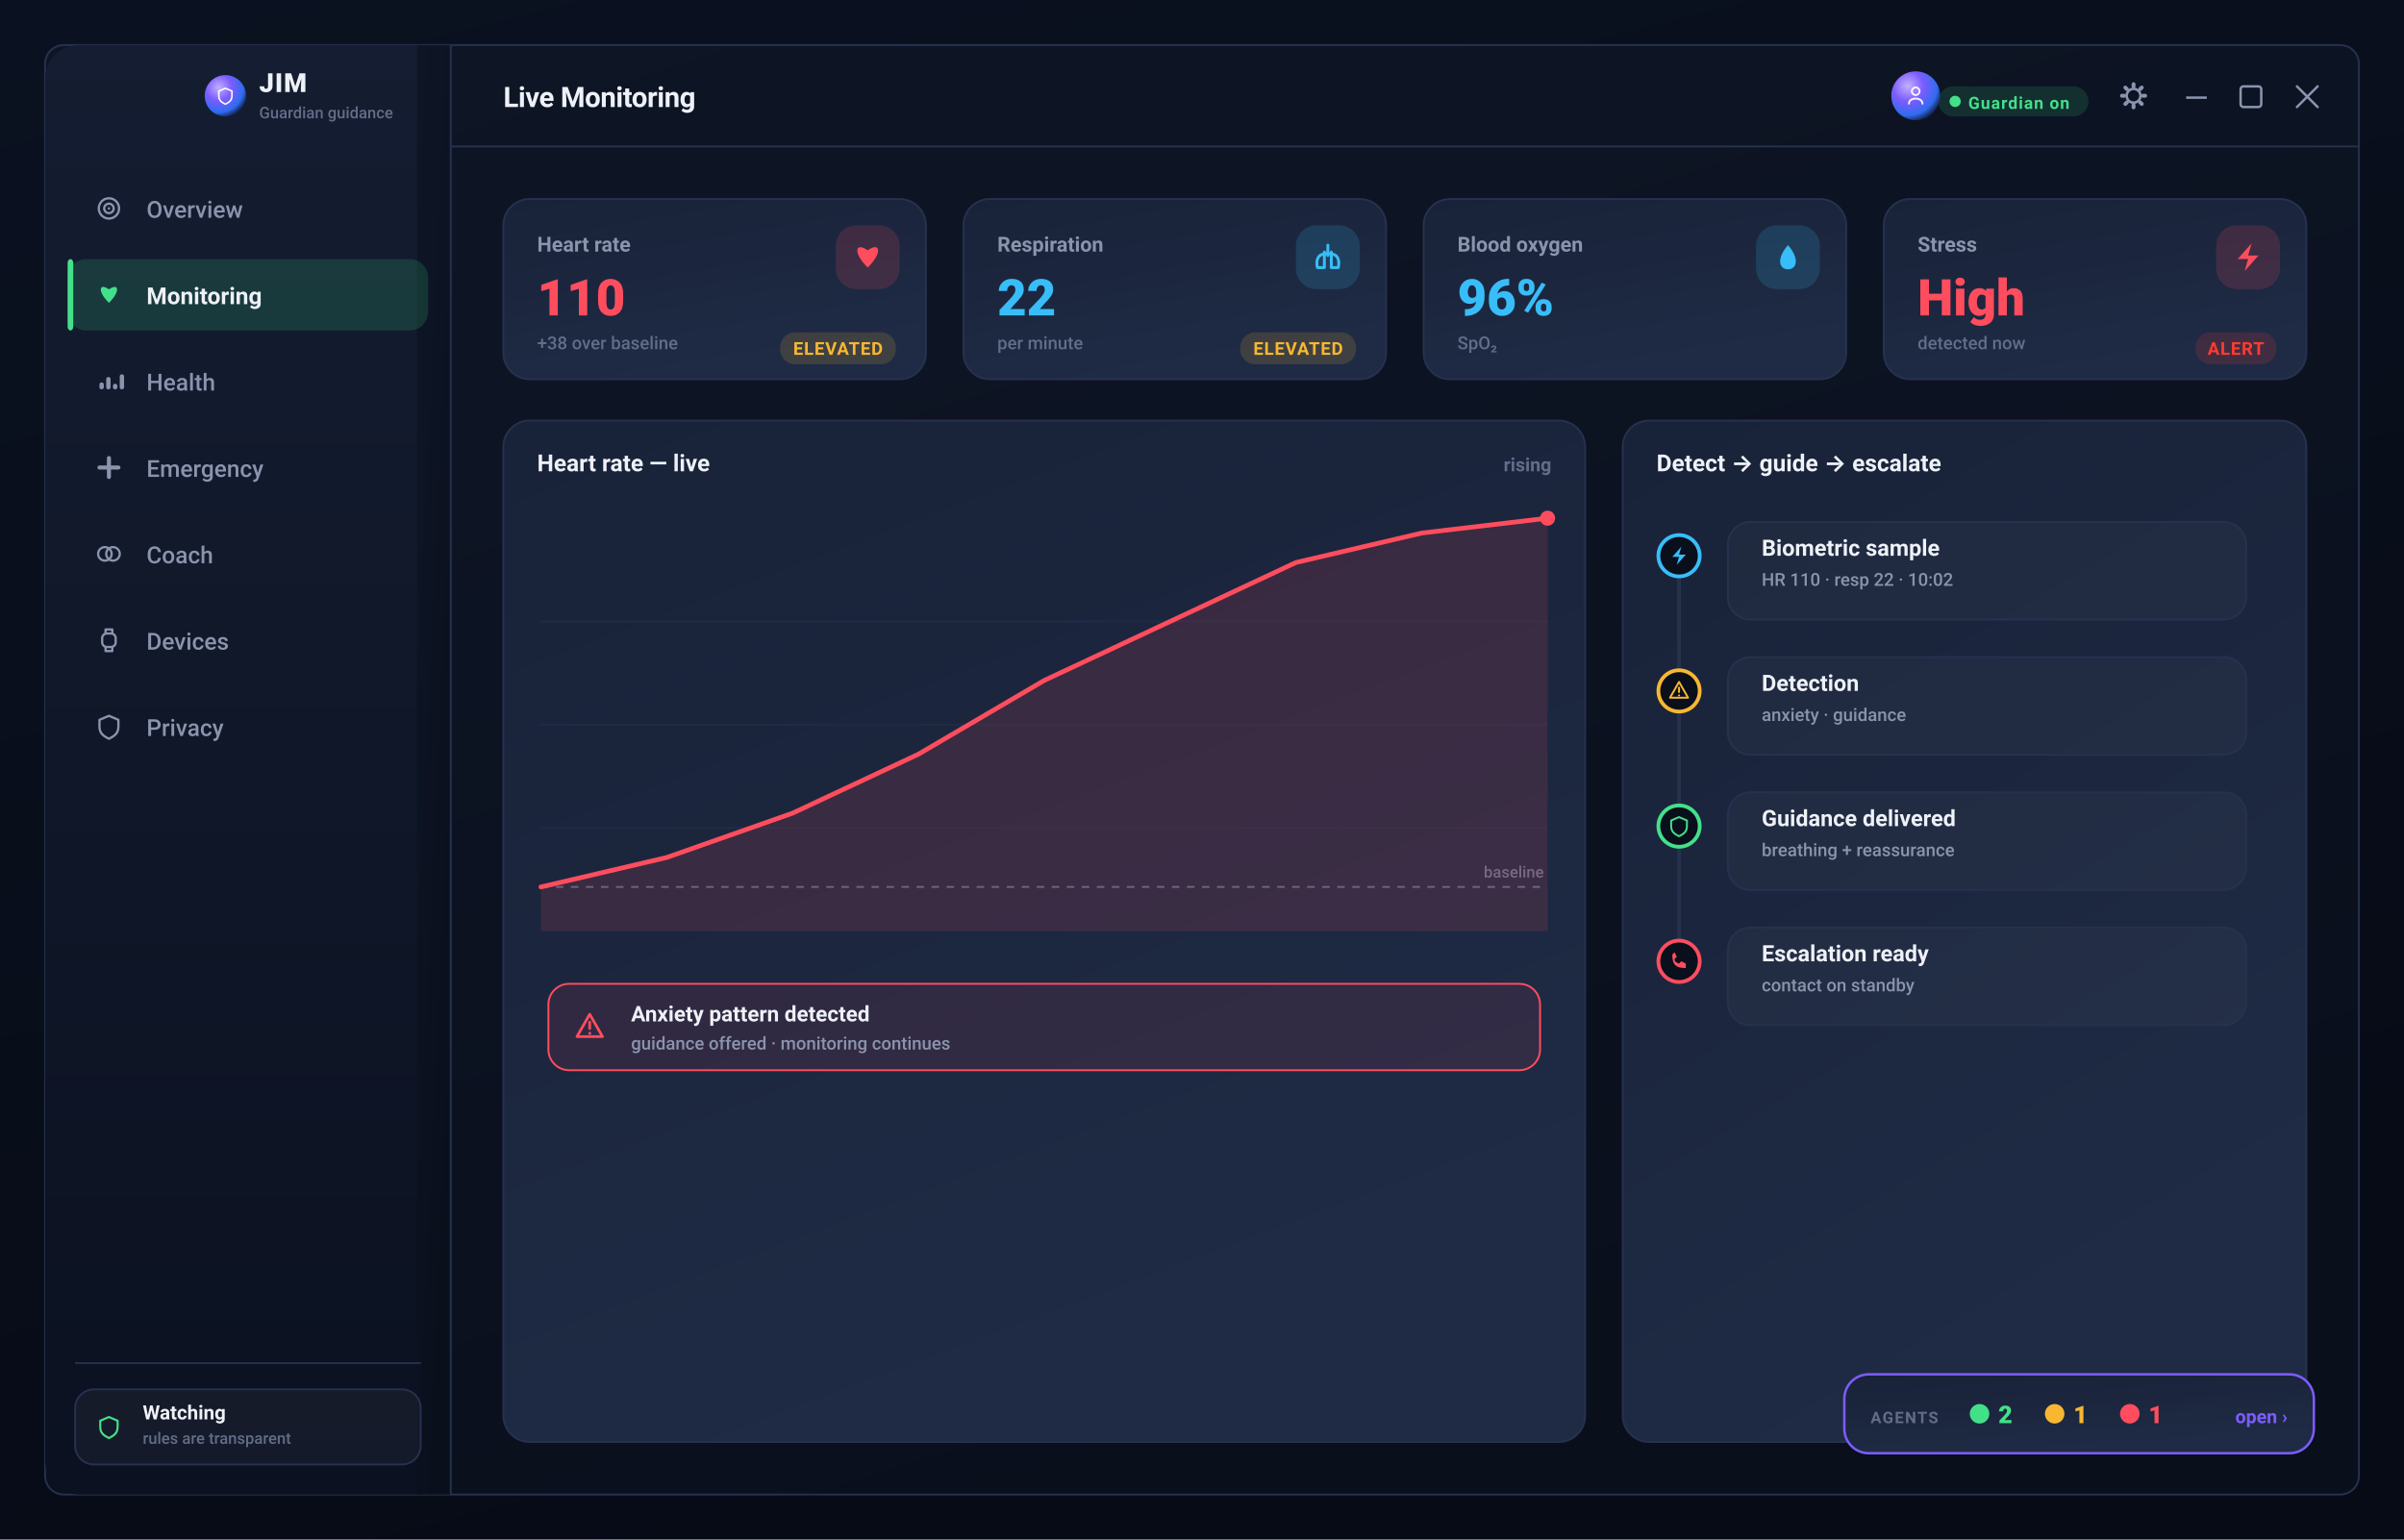
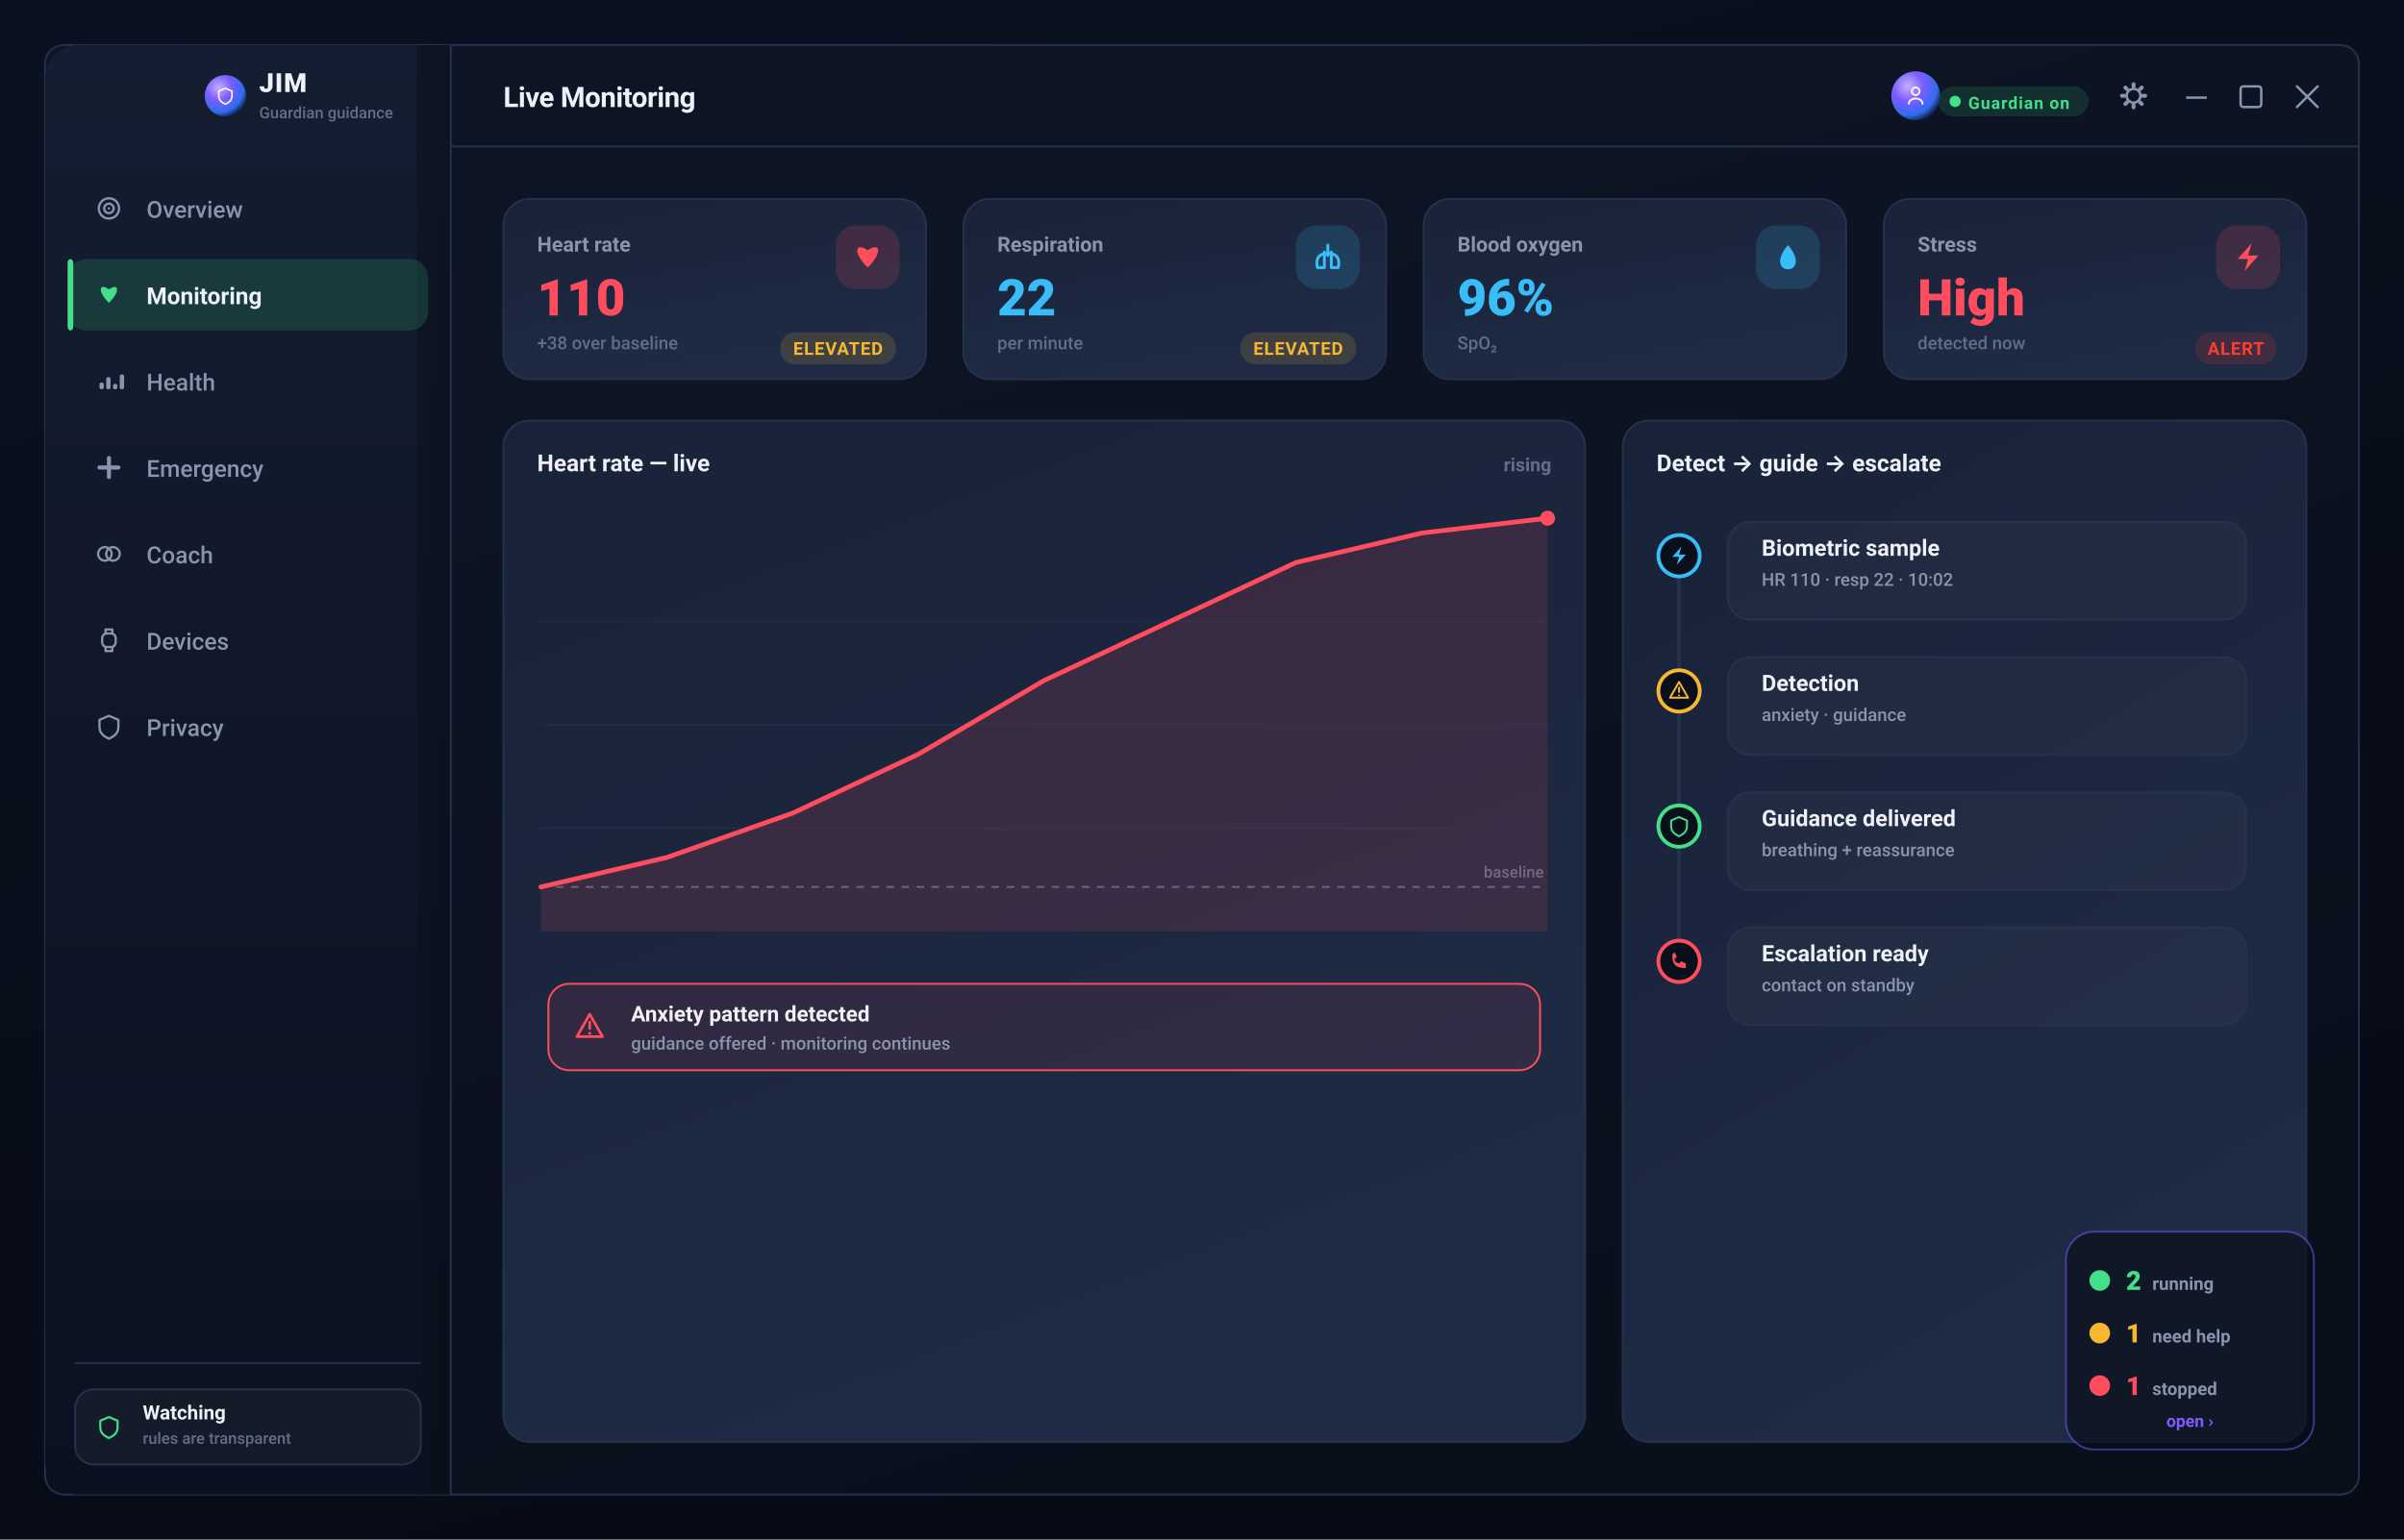
<svg xmlns="http://www.w3.org/2000/svg" width="1280" height="820" viewBox="0 0 1280 820" role="img" aria-label="Jim Mini — Live Monitoring">
  <defs>
    <linearGradient id="gPage" x1="0" y1="0" x2="0.4" y2="1">
      <stop offset="0" stop-color="#0a1120" />
      <stop offset="1" stop-color="#070b16" />
    </linearGradient>
    <linearGradient id="gScr" x1="0" y1="0" x2="0.5" y2="1">
      <stop offset="0" stop-color="#0e1626" />
      <stop offset="1" stop-color="#0a0f1c" />
    </linearGradient>
    <linearGradient id="gSide" x1="0" y1="0" x2="0" y2="1">
      <stop offset="0" stop-color="#141d31" />
      <stop offset="1" stop-color="#0b1120" />
    </linearGradient>
    <linearGradient id="gCard" x1="0" y1="0" x2="0.4" y2="1">
      <stop offset="0" stop-color="#182238" />
      <stop offset="1" stop-color="#1f2b45" />
    </linearGradient>
    <linearGradient id="gBrand" x1="0" y1="0" x2="1" y2="0">
      <stop offset="0" stop-color="#7c5cff" />
      <stop offset="1" stop-color="#3aa0ff" />
    </linearGradient>
    <linearGradient id="gEmer" x1="0" y1="0" x2="0" y2="1">
      <stop offset="0" stop-color="#ff5b52" />
      <stop offset="1" stop-color="#ff3b30" />
    </linearGradient>
    <linearGradient id="mV" x1="0" y1="0" x2="1" y2="0">
      <stop offset="0" stop-color="#7c5cff" />
      <stop offset="1" stop-color="#3aa0ff" />
    </linearGradient>
    <linearGradient id="mG" x1="0" y1="0" x2="1" y2="0">
      <stop offset="0" stop-color="#2fd27a" />
      <stop offset="1" stop-color="#43e08a" />
    </linearGradient>
    <linearGradient id="mO" x1="0" y1="0" x2="1" y2="0">
      <stop offset="0" stop-color="#f7b731" />
      <stop offset="1" stop-color="#ff7a45" />
    </linearGradient>
    <radialGradient id="orb" cx="34%" cy="30%" r="75%">
      <stop offset="0" stop-color="#c3b0ff" />
      <stop offset="42%" stop-color="#7c5cff" />
      <stop offset="80%" stop-color="#2f6cf0" />
      <stop offset="100%" stop-color="#14204a" />
    </radialGradient>
  </defs>
  <rect x="0.0" y="0.0" width="1280.0" height="820.0" rx="0" fill="url(#gPage)" />
  <rect x="24" y="24" width="1232" height="772" rx="10" fill="url(#gScr)" stroke="#26314e" stroke-width="1" />
  <rect x="24.0" y="24.0" width="216.0" height="772.0" rx="18" fill="url(#gSide)" />
  <rect x="222.0" y="24.0" width="18.0" height="772.0" rx="0" fill="url(#gScr)" />
  <line x1="240" y1="24" x2="240" y2="796" stroke="#26314e" stroke-width="1" />
  <line x1="240" y1="78" x2="1256" y2="78" stroke="#26314e" stroke-width="1" />
  <line x1="1164" y1="52" x2="1175" y2="52" stroke="#8a94ad" stroke-width="1.3" />
  <rect x="1193.0" y="46.0" width="11.0" height="11.0" rx="1.5" fill="none" stroke="#8a94ad" stroke-width="1.3" />
  <path d="M1223 46 l11 11 M1234 46 l-11 11" stroke="#8a94ad" stroke-width="1.3" stroke-linecap="round" />
  <circle cx="120" cy="51" r="11" fill="url(#orb)" />
  <path d="M120 47.0 l3.5 1.5 v2.5 c0 2.5 -1.5 3.5 -3.5 4.5 c-2.0 -1.0 -3.5 -2.0 -3.5 -4.5 v-2.5 Z" fill="none" stroke="rgba(255,255,255,0.95)" stroke-width="0.85" stroke-linecap="round" stroke-linejoin="round" />
  <text x="138.0" y="49.0" font-family="-apple-system,BlinkMacSystemFont,'SF Pro Text','Segoe UI',Roboto,system-ui,sans-serif" font-size="14" font-weight="800" fill="#eef1f7" text-anchor="start" letter-spacing="0.5">JIM</text>
  <text x="138.0" y="63.0" font-family="-apple-system,BlinkMacSystemFont,'SF Pro Text','Segoe UI',Roboto,system-ui,sans-serif" font-size="8.5" font-weight="500" fill="#626d88" text-anchor="start">Guardian guidance</text>
  <text x="268.0" y="57.0" font-family="-apple-system,BlinkMacSystemFont,'SF Pro Text','Segoe UI',Roboto,system-ui,sans-serif" font-size="15" font-weight="700" fill="#eef1f7" text-anchor="start" letter-spacing="-0.2">Live Monitoring</text>
  <rect x="1134.96" y="43.8" width="2.08" height="3.2" rx="1" transform="rotate(0 1136 51)" fill="#8a94ad" />
  <rect x="1134.96" y="43.8" width="2.08" height="3.2" rx="1" transform="rotate(45 1136 51)" fill="#8a94ad" />
  <rect x="1134.96" y="43.8" width="2.08" height="3.2" rx="1" transform="rotate(90 1136 51)" fill="#8a94ad" />
  <rect x="1134.96" y="43.8" width="2.08" height="3.2" rx="1" transform="rotate(135 1136 51)" fill="#8a94ad" />
  <rect x="1134.96" y="43.8" width="2.08" height="3.2" rx="1" transform="rotate(180 1136 51)" fill="#8a94ad" />
  <rect x="1134.96" y="43.8" width="2.08" height="3.2" rx="1" transform="rotate(225 1136 51)" fill="#8a94ad" />
  <rect x="1134.96" y="43.8" width="2.08" height="3.2" rx="1" transform="rotate(270 1136 51)" fill="#8a94ad" />
  <rect x="1134.96" y="43.8" width="2.08" height="3.2" rx="1" transform="rotate(315 1136 51)" fill="#8a94ad" />
  <circle cx="1136" cy="51" r="3.68" fill="none" stroke="#8a94ad" stroke-width="1.36" stroke-linecap="round" stroke-linejoin="round" />
  <rect x="1032.0" y="46.0" width="80.0" height="16.0" rx="8" fill="rgba(67,224,138,0.14)" />
  <circle cx="1041.0" cy="54" r="3" fill="#43e08a" />
  <text x="1048.0" y="58.0" font-family="-apple-system,BlinkMacSystemFont,'SF Pro Text','Segoe UI',Roboto,system-ui,sans-serif" font-size="9" font-weight="700" fill="#43e08a" text-anchor="start" letter-spacing="0.5">Guardian on</text>
  <circle cx="1020" cy="51" r="13" fill="url(#orb)" />
  <circle cx="1020" cy="48.6" r="2.04" fill="none" stroke="rgba(255,255,255,0.9)" stroke-width="1.02" stroke-linecap="round" stroke-linejoin="round" />
  <path d="M1016.4 55.2 c0 -3.6 7.2 -3.6 7.2 0" fill="none" stroke="rgba(255,255,255,0.9)" stroke-width="1.02" stroke-linecap="round" stroke-linejoin="round" />
  <circle cx="58" cy="111" r="5.4" fill="none" stroke="#8a94ad" stroke-width="1.22" stroke-linecap="round" stroke-linejoin="round" />
  <circle cx="58" cy="111" r="2.52" fill="none" stroke="#8a94ad" stroke-width="1.22" stroke-linecap="round" stroke-linejoin="round" />
  <circle cx="58" cy="111" r="0.648" fill="#8a94ad" />
  <text x="78.0" y="116.0" font-family="-apple-system,BlinkMacSystemFont,'SF Pro Text','Segoe UI',Roboto,system-ui,sans-serif" font-size="12.5" font-weight="500" fill="#8a94ad" text-anchor="start">Overview</text>
  <rect x="36.0" y="138.0" width="192.0" height="38.0" rx="10" fill="rgba(67,224,138,0.16)" />
  <rect x="36.0" y="138.0" width="3.0" height="38.0" rx="2" fill="#43e08a" />
  <path d="M58 161.32 C51.52 154.84,52.96 150.52,58 154.12 C63.04 150.52,64.48 154.84,58 161.32 Z" fill="#43e08a" />
  <text x="78.0" y="162.0" font-family="-apple-system,BlinkMacSystemFont,'SF Pro Text','Segoe UI',Roboto,system-ui,sans-serif" font-size="12.5" font-weight="650" fill="#eef1f7" text-anchor="start">Monitoring</text>
  <rect x="52.96" y="203.72" width="2.304" height="3.6" rx="1" fill="#8a94ad" />
  <rect x="56.56" y="200.84" width="2.304" height="6.48" rx="1" fill="#8a94ad" />
  <rect x="60.16" y="204.44" width="2.304" height="2.88" rx="1" fill="#8a94ad" />
  <rect x="63.76" y="199.4" width="2.304" height="7.92" rx="1" fill="#8a94ad" />
  <text x="78.0" y="208.0" font-family="-apple-system,BlinkMacSystemFont,'SF Pro Text','Segoe UI',Roboto,system-ui,sans-serif" font-size="12.5" font-weight="500" fill="#8a94ad" text-anchor="start">Health</text>
  <path d="M58 243.96 v10.08 M52.96 249 h10.08" fill="none" stroke="#8a94ad" stroke-width="2.16" stroke-linecap="round" />
  <text x="78.0" y="254.0" font-family="-apple-system,BlinkMacSystemFont,'SF Pro Text','Segoe UI',Roboto,system-ui,sans-serif" font-size="12.5" font-weight="500" fill="#8a94ad" text-anchor="start">Emergency</text>
  <circle cx="55.84" cy="295" r="3.6" fill="none" stroke="#8a94ad" stroke-width="1.22" stroke-linecap="round" stroke-linejoin="round" />
  <circle cx="60.16" cy="295" r="3.6" fill="none" stroke="#8a94ad" stroke-width="1.22" stroke-linecap="round" stroke-linejoin="round" />
  <text x="78.0" y="300.0" font-family="-apple-system,BlinkMacSystemFont,'SF Pro Text','Segoe UI',Roboto,system-ui,sans-serif" font-size="12.5" font-weight="500" fill="#8a94ad" text-anchor="start">Coach</text>
  <rect x="54.4" y="337.4" width="7.2" height="7.2" rx="2.5" fill="none" stroke="#8a94ad" stroke-width="1.22" stroke-linecap="round" stroke-linejoin="round" />
  <path d="M56.2 337.4 v-2.16 h3.6 v2.16 M56.2 344.6 v2.16 h3.6 v-2.16" fill="none" stroke="#8a94ad" stroke-width="1.22" stroke-linecap="round" stroke-linejoin="round" />
  <text x="78.0" y="346.0" font-family="-apple-system,BlinkMacSystemFont,'SF Pro Text','Segoe UI',Roboto,system-ui,sans-serif" font-size="12.5" font-weight="500" fill="#8a94ad" text-anchor="start">Devices</text>
  <path d="M58 381.24 l5.04 2.16 v3.6 c0 3.6 -2.16 5.04 -5.04 6.48 c-2.88 -1.44 -5.04 -2.88 -5.04 -6.48 v-3.6 Z" fill="none" stroke="#8a94ad" stroke-width="1.22" stroke-linecap="round" stroke-linejoin="round" />
  <text x="78.0" y="392.0" font-family="-apple-system,BlinkMacSystemFont,'SF Pro Text','Segoe UI',Roboto,system-ui,sans-serif" font-size="12.5" font-weight="500" fill="#8a94ad" text-anchor="start">Privacy</text>
  <line x1="40" y1="726" x2="224" y2="726" stroke="#26314e" stroke-width="1" />
  <rect x="40.0" y="740.0" width="184.0" height="40.0" rx="10" fill="rgba(255,255,255,0.04)" stroke="#26314e" stroke-width="1" />
  <path d="M58 754.72 l4.62 1.98 v3.3 c0 3.3 -1.98 4.62 -4.62 5.94 c-2.64 -1.32 -4.62 -2.64 -4.62 -5.94 v-3.3 Z" fill="none" stroke="#43e08a" stroke-width="1.12" stroke-linecap="round" stroke-linejoin="round" />
  <text x="76.0" y="756.0" font-family="-apple-system,BlinkMacSystemFont,'SF Pro Text','Segoe UI',Roboto,system-ui,sans-serif" font-size="10.5" font-weight="650" fill="#eef1f7" text-anchor="start">Watching</text>
  <text x="76.0" y="769.0" font-family="-apple-system,BlinkMacSystemFont,'SF Pro Text','Segoe UI',Roboto,system-ui,sans-serif" font-size="8.5" font-weight="500" fill="#626d88" text-anchor="start">rules are transparent</text>
  <rect x="268.0" y="106.0" width="225.0" height="96.0" rx="14" fill="url(#gCard)" stroke="#26314e" stroke-width="1" />
  <text x="286.0" y="134.0" font-family="-apple-system,BlinkMacSystemFont,'SF Pro Text','Segoe UI',Roboto,system-ui,sans-serif" font-size="11" font-weight="600" fill="#8a94ad" text-anchor="start">Heart rate</text>
  <text x="286.0" y="168.0" font-family="-apple-system,BlinkMacSystemFont,'SF Pro Text','Segoe UI',Roboto,system-ui,sans-serif" font-size="27" font-weight="800" fill="#ff4d5e" text-anchor="start">110</text>
  <text x="286.0" y="186.0" font-family="-apple-system,BlinkMacSystemFont,'SF Pro Text','Segoe UI',Roboto,system-ui,sans-serif" font-size="9.5" font-weight="500" fill="#626d88" text-anchor="start">+38 over baseline</text>
  <rect x="445.0" y="120.0" width="34.0" height="34.0" rx="11" fill="rgba(255,77,94,0.16)" />
  <path d="M462.0 142.52 C453.72 134.24,455.56 128.72,462.0 133.32 C468.44 128.72,470.28 134.24,462.0 142.52 Z" fill="#ff4d5e" />
  <rect x="415.4" y="177.0" width="61.6" height="17.0" rx="8" fill="rgba(247,183,49,0.15)" />
  <text x="446.2" y="189.0" font-family="-apple-system,BlinkMacSystemFont,'SF Pro Text','Segoe UI',Roboto,system-ui,sans-serif" font-size="9.5" font-weight="700" fill="#f7b731" text-anchor="middle" letter-spacing="0.4">ELEVATED</text>
  <rect x="513.0" y="106.0" width="225.0" height="96.0" rx="14" fill="url(#gCard)" stroke="#26314e" stroke-width="1" />
  <text x="531.0" y="134.0" font-family="-apple-system,BlinkMacSystemFont,'SF Pro Text','Segoe UI',Roboto,system-ui,sans-serif" font-size="11" font-weight="600" fill="#8a94ad" text-anchor="start">Respiration</text>
  <text x="531.0" y="168.0" font-family="-apple-system,BlinkMacSystemFont,'SF Pro Text','Segoe UI',Roboto,system-ui,sans-serif" font-size="27" font-weight="800" fill="#38bdf8" text-anchor="start">22</text>
  <text x="531.0" y="186.0" font-family="-apple-system,BlinkMacSystemFont,'SF Pro Text','Segoe UI',Roboto,system-ui,sans-serif" font-size="9.5" font-weight="500" fill="#626d88" text-anchor="start">per minute</text>
  <rect x="690.0" y="120.0" width="34.0" height="34.0" rx="11" fill="rgba(56,189,248,0.16)" />
  <path d="M707.0 130.56 v5.52" fill="none" stroke="#38bdf8" stroke-width="1.56" stroke-linecap="round" stroke-linejoin="round" />
  <path d="M706.08 135.16 c-4.6 0 -5.52 3.68 -4.6 7.36 l3.68 0 v-8.28" fill="none" stroke="#38bdf8" stroke-width="1.56" stroke-linecap="round" stroke-linejoin="round" />
  <path d="M707.92 135.16 c4.6 0 5.52 3.68 4.6 7.36 l-3.68 0 v-8.28" fill="none" stroke="#38bdf8" stroke-width="1.56" stroke-linecap="round" stroke-linejoin="round" />
  <rect x="660.4" y="177.0" width="61.6" height="17.0" rx="8" fill="rgba(247,183,49,0.15)" />
  <text x="691.2" y="189.0" font-family="-apple-system,BlinkMacSystemFont,'SF Pro Text','Segoe UI',Roboto,system-ui,sans-serif" font-size="9.5" font-weight="700" fill="#f7b731" text-anchor="middle" letter-spacing="0.4">ELEVATED</text>
  <rect x="758.0" y="106.0" width="225.0" height="96.0" rx="14" fill="url(#gCard)" stroke="#26314e" stroke-width="1" />
  <text x="776.0" y="134.0" font-family="-apple-system,BlinkMacSystemFont,'SF Pro Text','Segoe UI',Roboto,system-ui,sans-serif" font-size="11" font-weight="600" fill="#8a94ad" text-anchor="start">Blood oxygen</text>
  <text x="776.0" y="168.0" font-family="-apple-system,BlinkMacSystemFont,'SF Pro Text','Segoe UI',Roboto,system-ui,sans-serif" font-size="27" font-weight="800" fill="#38bdf8" text-anchor="start">96%</text>
  <text x="776.0" y="186.0" font-family="-apple-system,BlinkMacSystemFont,'SF Pro Text','Segoe UI',Roboto,system-ui,sans-serif" font-size="9.5" font-weight="500" fill="#626d88" text-anchor="start">SpO₂</text>
  <rect x="935.0" y="120.0" width="34.0" height="34.0" rx="11" fill="rgba(56,189,248,0.16)" />
  <path d="M952.0 130.56 C958.44 137.92,956.6 143.44,952.0 143.44 C947.4 143.44,945.56 137.92,952.0 130.56 Z" fill="#38bdf8" />
  <rect x="1003.0" y="106.0" width="225.0" height="96.0" rx="14" fill="url(#gCard)" stroke="#26314e" stroke-width="1" />
  <text x="1021.0" y="134.0" font-family="-apple-system,BlinkMacSystemFont,'SF Pro Text','Segoe UI',Roboto,system-ui,sans-serif" font-size="11" font-weight="600" fill="#8a94ad" text-anchor="start">Stress</text>
  <text x="1021.0" y="168.0" font-family="-apple-system,BlinkMacSystemFont,'SF Pro Text','Segoe UI',Roboto,system-ui,sans-serif" font-size="27" font-weight="800" fill="#ff4d5e" text-anchor="start">High</text>
  <text x="1021.0" y="186.0" font-family="-apple-system,BlinkMacSystemFont,'SF Pro Text','Segoe UI',Roboto,system-ui,sans-serif" font-size="9.5" font-weight="500" fill="#626d88" text-anchor="start">detected now</text>
  <rect x="1180.0" y="120.0" width="34.0" height="34.0" rx="11" fill="rgba(255,77,94,0.16)" />
  <path d="M1198.84 129.64 L1191.48 137.92 L1197.0 137.92 L1195.16 144.36 L1202.52 136.08 L1197.0 136.08 Z" fill="#ff4d5e" />
  <rect x="1169.0" y="177.0" width="43.0" height="17.0" rx="8" fill="rgba(255,59,48,0.15)" />
  <text x="1190.5" y="189.0" font-family="-apple-system,BlinkMacSystemFont,'SF Pro Text','Segoe UI',Roboto,system-ui,sans-serif" font-size="9.5" font-weight="700" fill="#ff3b30" text-anchor="middle" letter-spacing="0.4">ALERT</text>
  <rect x="268.0" y="224.0" width="576.0" height="544.0" rx="14" fill="url(#gCard)" stroke="#26314e" stroke-width="1" />
  <text x="286.0" y="251.0" font-family="-apple-system,BlinkMacSystemFont,'SF Pro Text','Segoe UI',Roboto,system-ui,sans-serif" font-size="12.5" font-weight="700" fill="#eef1f7" text-anchor="start">Heart rate — live</text>
  <text x="826.0" y="251.0" font-family="-apple-system,BlinkMacSystemFont,'SF Pro Text','Segoe UI',Roboto,system-ui,sans-serif" font-size="10" font-weight="600" fill="#626d88" text-anchor="end">rising</text>
  <line x1="288" y1="331.0" x2="824.0" y2="331.0" stroke="rgba(38,49,78,0.5)" stroke-width="1" />
  <line x1="288" y1="386.0" x2="824.0" y2="386.0" stroke="rgba(38,49,78,0.5)" stroke-width="1" />
  <line x1="288" y1="441.0" x2="824.0" y2="441.0" stroke="rgba(38,49,78,0.5)" stroke-width="1" />
  <line x1="288" y1="472.4" x2="824.0" y2="472.4" stroke="rgba(98,109,136,0.9)" stroke-width="1" stroke-dasharray="4 4" />
  <text x="822.0" y="467.4" font-family="-apple-system,BlinkMacSystemFont,'SF Pro Text','Segoe UI',Roboto,system-ui,sans-serif" font-size="8.5" font-weight="500" fill="#626d88" text-anchor="end">baseline</text>
  <polygon points="288,496 288.0,472.4 355.0,456.7 422.0,433.1 489.0,401.7 556.0,362.4 623.0,331.0 690.0,299.6 757.0,283.9 824.0,276.0 824.0,496" fill="rgba(255,77,94,0.13)" />
  <polyline points="288.0,472.4 355.0,456.7 422.0,433.1 489.0,401.7 556.0,362.4 623.0,331.0 690.0,299.6 757.0,283.9 824.0,276.0" fill="none" stroke="#ff4d5e" stroke-width="2.5" stroke-linejoin="round" stroke-linecap="round" />
  <circle cx="824.0" cy="276.0" r="4" fill="#ff4d5e" />
  <rect x="292.0" y="524.0" width="528.0" height="46.0" rx="11" fill="rgba(255,77,94,0.09)" stroke="#ff4d5e" stroke-width="1" />
  <path d="M314 540.2 L320.8 552.1 H307.2 Z" fill="none" stroke="#ff4d5e" stroke-width="1.44" stroke-linecap="round" stroke-linejoin="round" />
  <path d="M314 544.45 v3.4" fill="none" stroke="#ff4d5e" stroke-width="1.44" stroke-linecap="round" stroke-linejoin="round" />
  <circle cx="314" cy="550.4" r="0.765" fill="#ff4d5e" />
  <text x="336.0" y="544.0" font-family="-apple-system,BlinkMacSystemFont,'SF Pro Text','Segoe UI',Roboto,system-ui,sans-serif" font-size="11.5" font-weight="650" fill="#eef1f7" text-anchor="start">Anxiety pattern detected</text>
  <text x="336.0" y="559.0" font-family="-apple-system,BlinkMacSystemFont,'SF Pro Text','Segoe UI',Roboto,system-ui,sans-serif" font-size="9.5" font-weight="500" fill="#8a94ad" text-anchor="start">guidance offered · monitoring continues</text>
  <rect x="864.0" y="224.0" width="364.0" height="544.0" rx="14" fill="url(#gCard)" stroke="#26314e" stroke-width="1" />
  <text x="882.0" y="251.0" font-family="-apple-system,BlinkMacSystemFont,'SF Pro Text','Segoe UI',Roboto,system-ui,sans-serif" font-size="12.5" font-weight="700" fill="#eef1f7" text-anchor="start">Detect → guide → escalate</text>
  <line x1="894.0" y1="292" x2="894.0" y2="524" stroke="#26314e" stroke-width="2" />
  <circle cx="894.0" cy="296" r="11" fill="#0a0f1c" stroke="#38bdf8" stroke-width="2" />
  <path d="M895.2 291.2 L890.4 296.6 L894.0 296.6 L892.8 300.8 L897.6 295.4 L894.0 295.4 Z" fill="#38bdf8" />
  <rect x="920.0" y="278.0" width="276.0" height="52.0" rx="12" fill="rgba(255,255,255,0.03)" stroke="#26314e" stroke-width="1" />
  <text x="938.0" y="296.0" font-family="-apple-system,BlinkMacSystemFont,'SF Pro Text','Segoe UI',Roboto,system-ui,sans-serif" font-size="12" font-weight="700" fill="#eef1f7" text-anchor="start">Biometric sample</text>
  <text x="938.0" y="312.0" font-family="-apple-system,BlinkMacSystemFont,'SF Pro Text','Segoe UI',Roboto,system-ui,sans-serif" font-size="9.5" font-weight="500" fill="#8a94ad" text-anchor="start">HR 110 · resp 22 · 10:02</text>
  <circle cx="894.0" cy="368" r="11" fill="#0a0f1c" stroke="#f7b731" stroke-width="2" />
  <path d="M894.0 363.2 L898.8 371.6 H889.2 Z" fill="none" stroke="#f7b731" stroke-width="1.02" stroke-linecap="round" stroke-linejoin="round" />
  <path d="M894.0 366.2 v2.4" fill="none" stroke="#f7b731" stroke-width="1.02" stroke-linecap="round" stroke-linejoin="round" />
  <circle cx="894.0" cy="370.4" r="0.54" fill="#f7b731" />
  <rect x="920.0" y="350.0" width="276.0" height="52.0" rx="12" fill="rgba(255,255,255,0.03)" stroke="#26314e" stroke-width="1" />
  <text x="938.0" y="368.0" font-family="-apple-system,BlinkMacSystemFont,'SF Pro Text','Segoe UI',Roboto,system-ui,sans-serif" font-size="12" font-weight="700" fill="#eef1f7" text-anchor="start">Detection</text>
  <text x="938.0" y="384.0" font-family="-apple-system,BlinkMacSystemFont,'SF Pro Text','Segoe UI',Roboto,system-ui,sans-serif" font-size="9.5" font-weight="500" fill="#8a94ad" text-anchor="start">anxiety · guidance</text>
  <circle cx="894.0" cy="440" r="11" fill="#0a0f1c" stroke="#43e08a" stroke-width="2" />
  <path d="M894.0 435.2 l4.2 1.8 v3.0 c0 3.0 -1.8 4.2 -4.2 5.4 c-2.4 -1.2 -4.2 -2.4 -4.2 -5.4 v-3.0 Z" fill="none" stroke="#43e08a" stroke-width="1.02" stroke-linecap="round" stroke-linejoin="round" />
  <rect x="920.0" y="422.0" width="276.0" height="52.0" rx="12" fill="rgba(255,255,255,0.03)" stroke="#26314e" stroke-width="1" />
  <text x="938.0" y="440.0" font-family="-apple-system,BlinkMacSystemFont,'SF Pro Text','Segoe UI',Roboto,system-ui,sans-serif" font-size="12" font-weight="700" fill="#eef1f7" text-anchor="start">Guidance delivered</text>
  <text x="938.0" y="456.0" font-family="-apple-system,BlinkMacSystemFont,'SF Pro Text','Segoe UI',Roboto,system-ui,sans-serif" font-size="9.5" font-weight="500" fill="#8a94ad" text-anchor="start">breathing + reassurance</text>
  <circle cx="894.0" cy="512" r="11" fill="#0a0f1c" stroke="#ff4d5e" stroke-width="2" />
  <path d="M890.4 508.4 c0 5.4 1.8 7.2 7.2 7.2 l0.0 -2.4 l-2.4 -1.2 l-1.2 1.2 c-1.8 -0.6 -2.4 -1.2 -2.4 -2.4 l1.2 -1.2 l-1.2 -2.4 Z" fill="#ff4d5e" />
  <rect x="920.0" y="494.0" width="276.0" height="52.0" rx="12" fill="rgba(255,255,255,0.03)" stroke="#26314e" stroke-width="1" />
  <text x="938.0" y="512.0" font-family="-apple-system,BlinkMacSystemFont,'SF Pro Text','Segoe UI',Roboto,system-ui,sans-serif" font-size="12" font-weight="700" fill="#eef1f7" text-anchor="start">Escalation ready</text>
  <text x="938.0" y="528.0" font-family="-apple-system,BlinkMacSystemFont,'SF Pro Text','Segoe UI',Roboto,system-ui,sans-serif" font-size="9.5" font-weight="500" fill="#8a94ad" text-anchor="start">contact on standby</text>
-   <rect x="982.0" y="732.0" width="250.0" height="42.0" rx="13" fill="url(#gCard)" stroke="#7c5cff" stroke-width="1.3" />
-   <text x="996.0" y="758.0" font-family="-apple-system,BlinkMacSystemFont,'SF Pro Text','Segoe UI',Roboto,system-ui,sans-serif" font-size="8.5" font-weight="700" fill="#626d88" text-anchor="start" letter-spacing="0.7">AGENTS</text>
-   <circle cx="1054" cy="753" r="5.2" fill="#43e08a" />
-   <text x="1064.0" y="758.0" font-family="-apple-system,BlinkMacSystemFont,'SF Pro Text','Segoe UI',Roboto,system-ui,sans-serif" font-size="13" font-weight="800" fill="#43e08a" text-anchor="start">2</text>
-   <circle cx="1094" cy="753" r="5.2" fill="#f7b731" />
-   <text x="1104.0" y="758.0" font-family="-apple-system,BlinkMacSystemFont,'SF Pro Text','Segoe UI',Roboto,system-ui,sans-serif" font-size="13" font-weight="800" fill="#f7b731" text-anchor="start">1</text>
-   <circle cx="1134" cy="753" r="5.2" fill="#ff4d5e" />
-   <text x="1144.0" y="758.0" font-family="-apple-system,BlinkMacSystemFont,'SF Pro Text','Segoe UI',Roboto,system-ui,sans-serif" font-size="13" font-weight="800" fill="#ff4d5e" text-anchor="start">1</text>
-   <text x="1218.0" y="758.0" font-family="-apple-system,BlinkMacSystemFont,'SF Pro Text','Segoe UI',Roboto,system-ui,sans-serif" font-size="10" font-weight="700" fill="#7c5cff" text-anchor="end">open ›</text>
+   <rect x="1100.0" y="656.0" width="132.0" height="116.0" rx="15" fill="rgba(8,12,22,0.62)" stroke="rgba(124,92,255,0.5)" stroke-width="1" />
+   <circle cx="1118" cy="682" r="5.5" fill="#43e08a" />
+   <text x="1132.0" y="687.0" font-family="-apple-system,BlinkMacSystemFont,'SF Pro Text','Segoe UI',Roboto,system-ui,sans-serif" font-size="14" font-weight="800" fill="#43e08a" text-anchor="start">2</text>
+   <text x="1146.0" y="687.0" font-family="-apple-system,BlinkMacSystemFont,'SF Pro Text','Segoe UI',Roboto,system-ui,sans-serif" font-size="9.5" font-weight="600" fill="#8a94ad" text-anchor="start">running</text>
+   <circle cx="1118" cy="710" r="5.5" fill="#f7b731" />
+   <text x="1132.0" y="715.0" font-family="-apple-system,BlinkMacSystemFont,'SF Pro Text','Segoe UI',Roboto,system-ui,sans-serif" font-size="14" font-weight="800" fill="#f7b731" text-anchor="start">1</text>
+   <text x="1146.0" y="715.0" font-family="-apple-system,BlinkMacSystemFont,'SF Pro Text','Segoe UI',Roboto,system-ui,sans-serif" font-size="9.5" font-weight="600" fill="#8a94ad" text-anchor="start">need help</text>
+   <circle cx="1118" cy="738" r="5.5" fill="#ff4d5e" />
+   <text x="1132.0" y="743.0" font-family="-apple-system,BlinkMacSystemFont,'SF Pro Text','Segoe UI',Roboto,system-ui,sans-serif" font-size="14" font-weight="800" fill="#ff4d5e" text-anchor="start">1</text>
+   <text x="1146.0" y="743.0" font-family="-apple-system,BlinkMacSystemFont,'SF Pro Text','Segoe UI',Roboto,system-ui,sans-serif" font-size="9.5" font-weight="600" fill="#8a94ad" text-anchor="start">stopped</text>
+   <text x="1166.0" y="760.0" font-family="-apple-system,BlinkMacSystemFont,'SF Pro Text','Segoe UI',Roboto,system-ui,sans-serif" font-size="9" font-weight="700" fill="#7c5cff" text-anchor="middle">open ›</text>
</svg>
